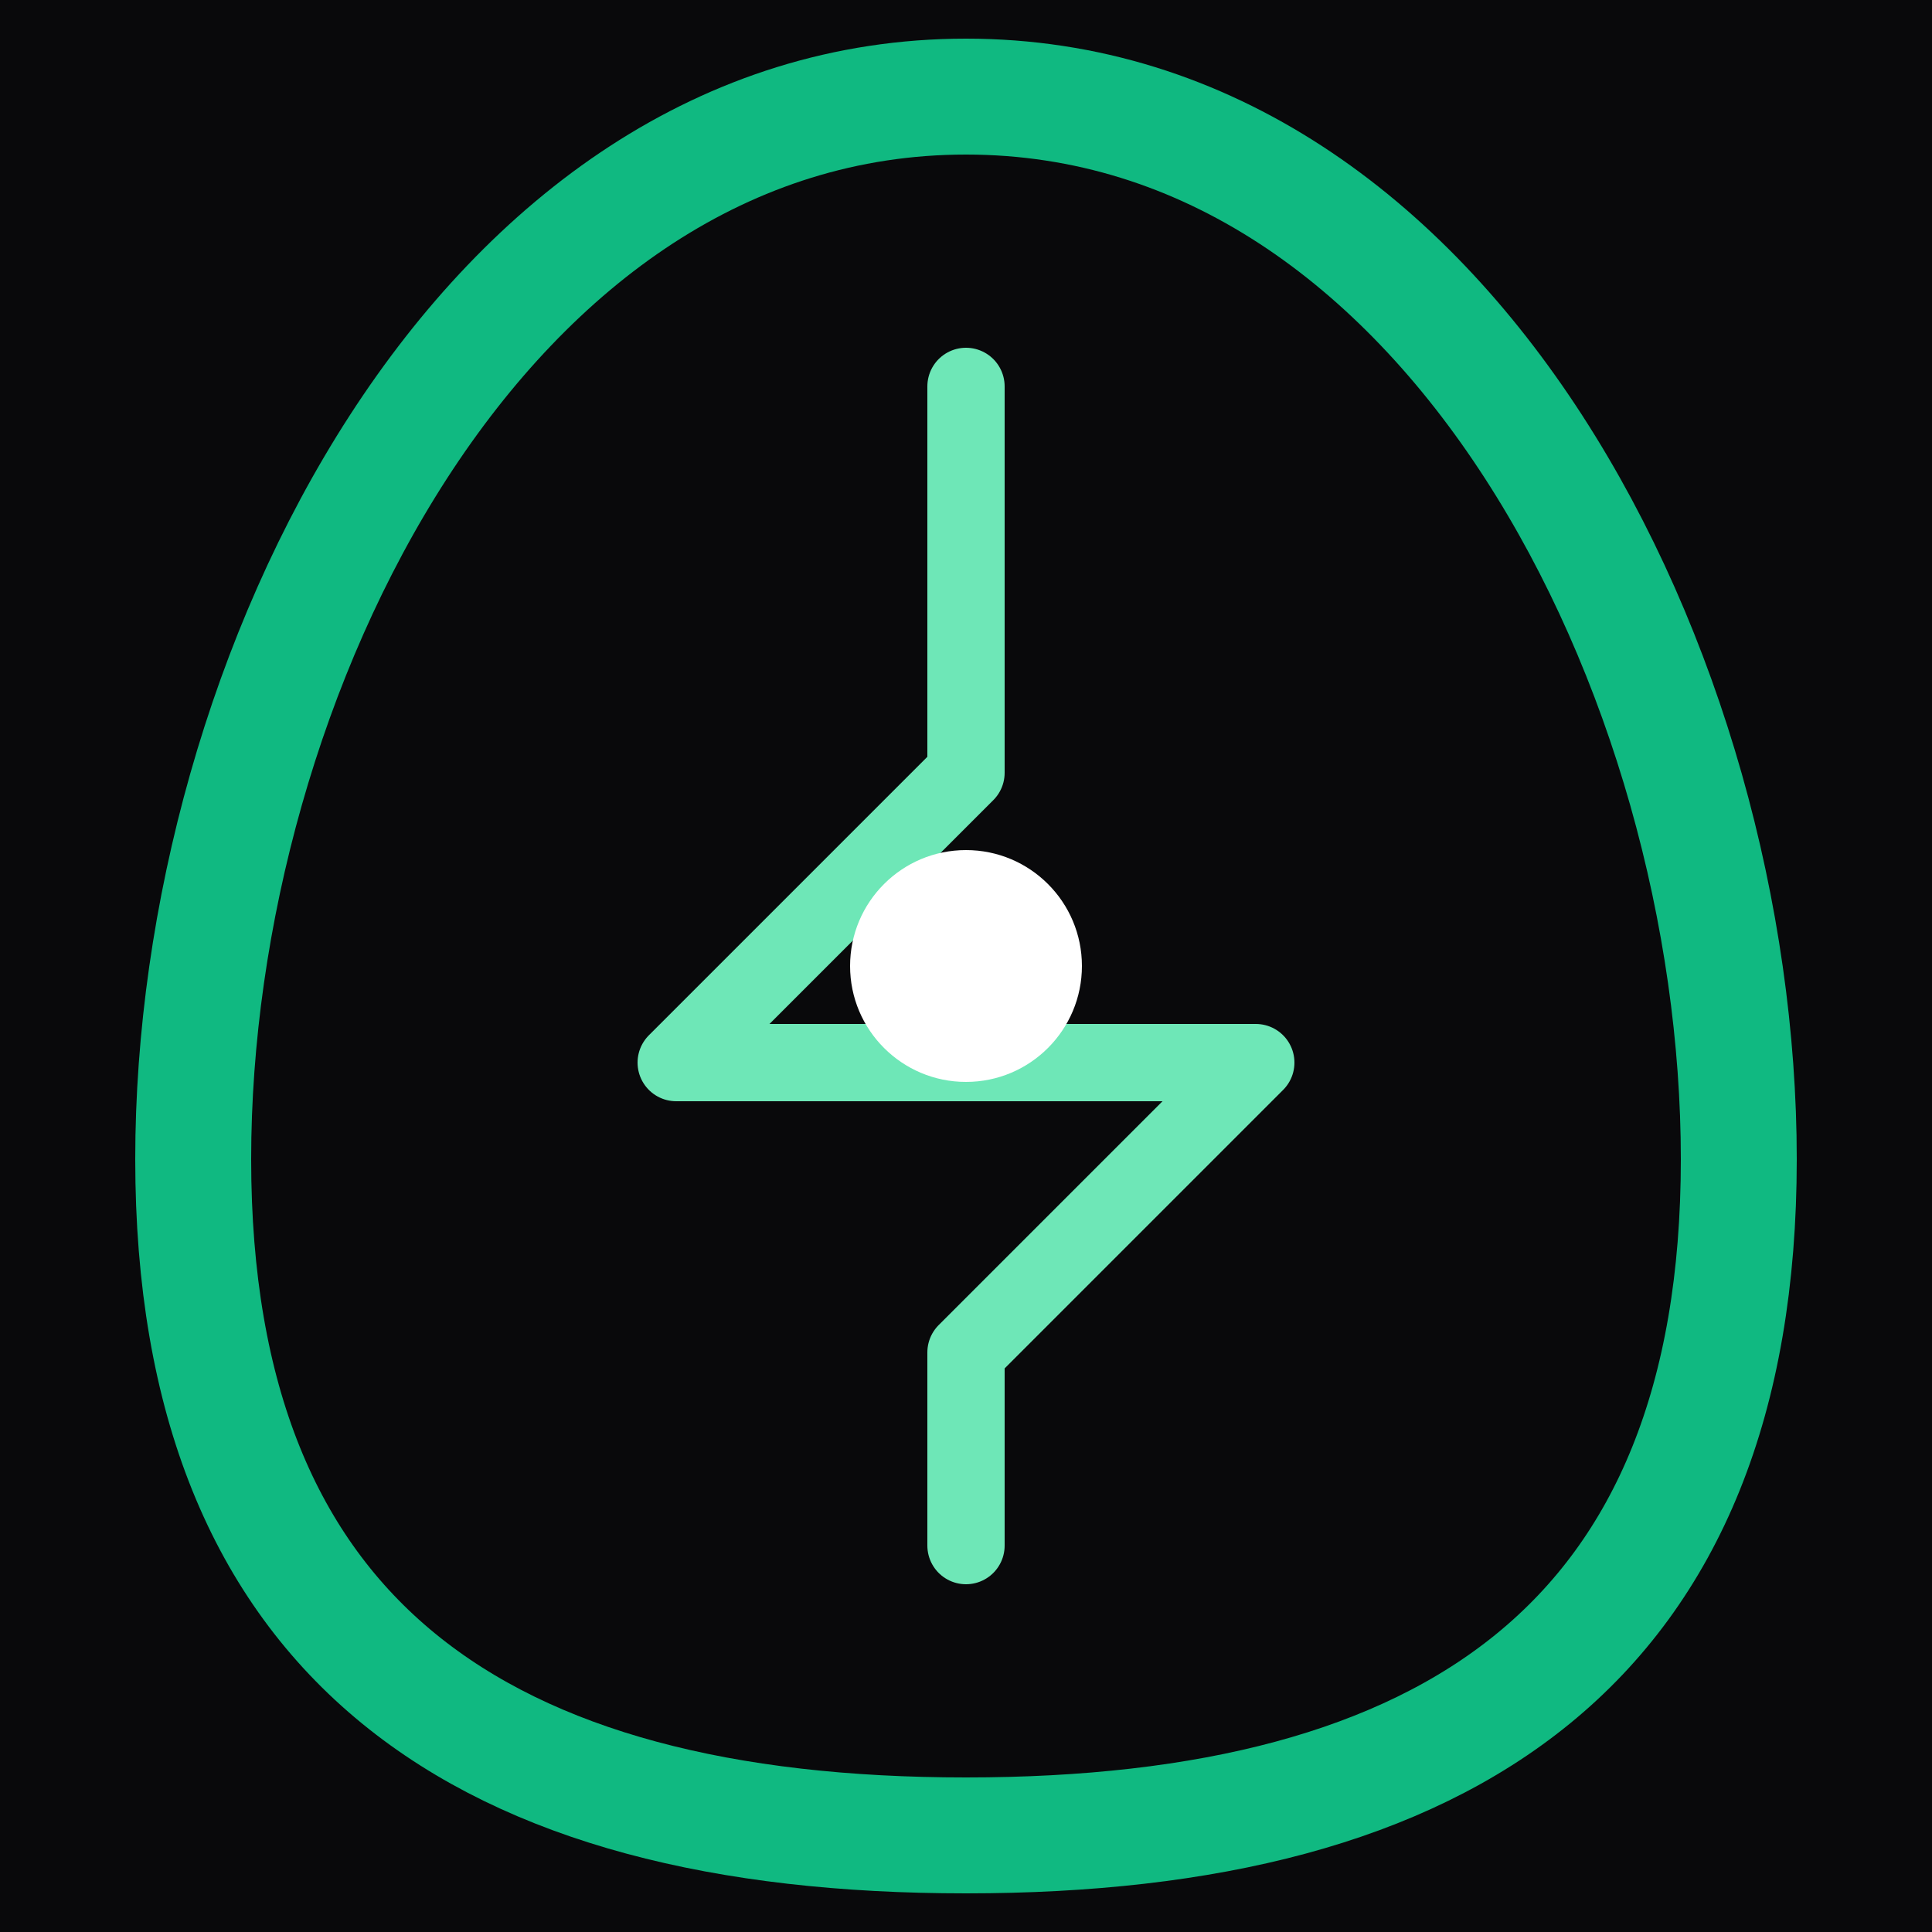
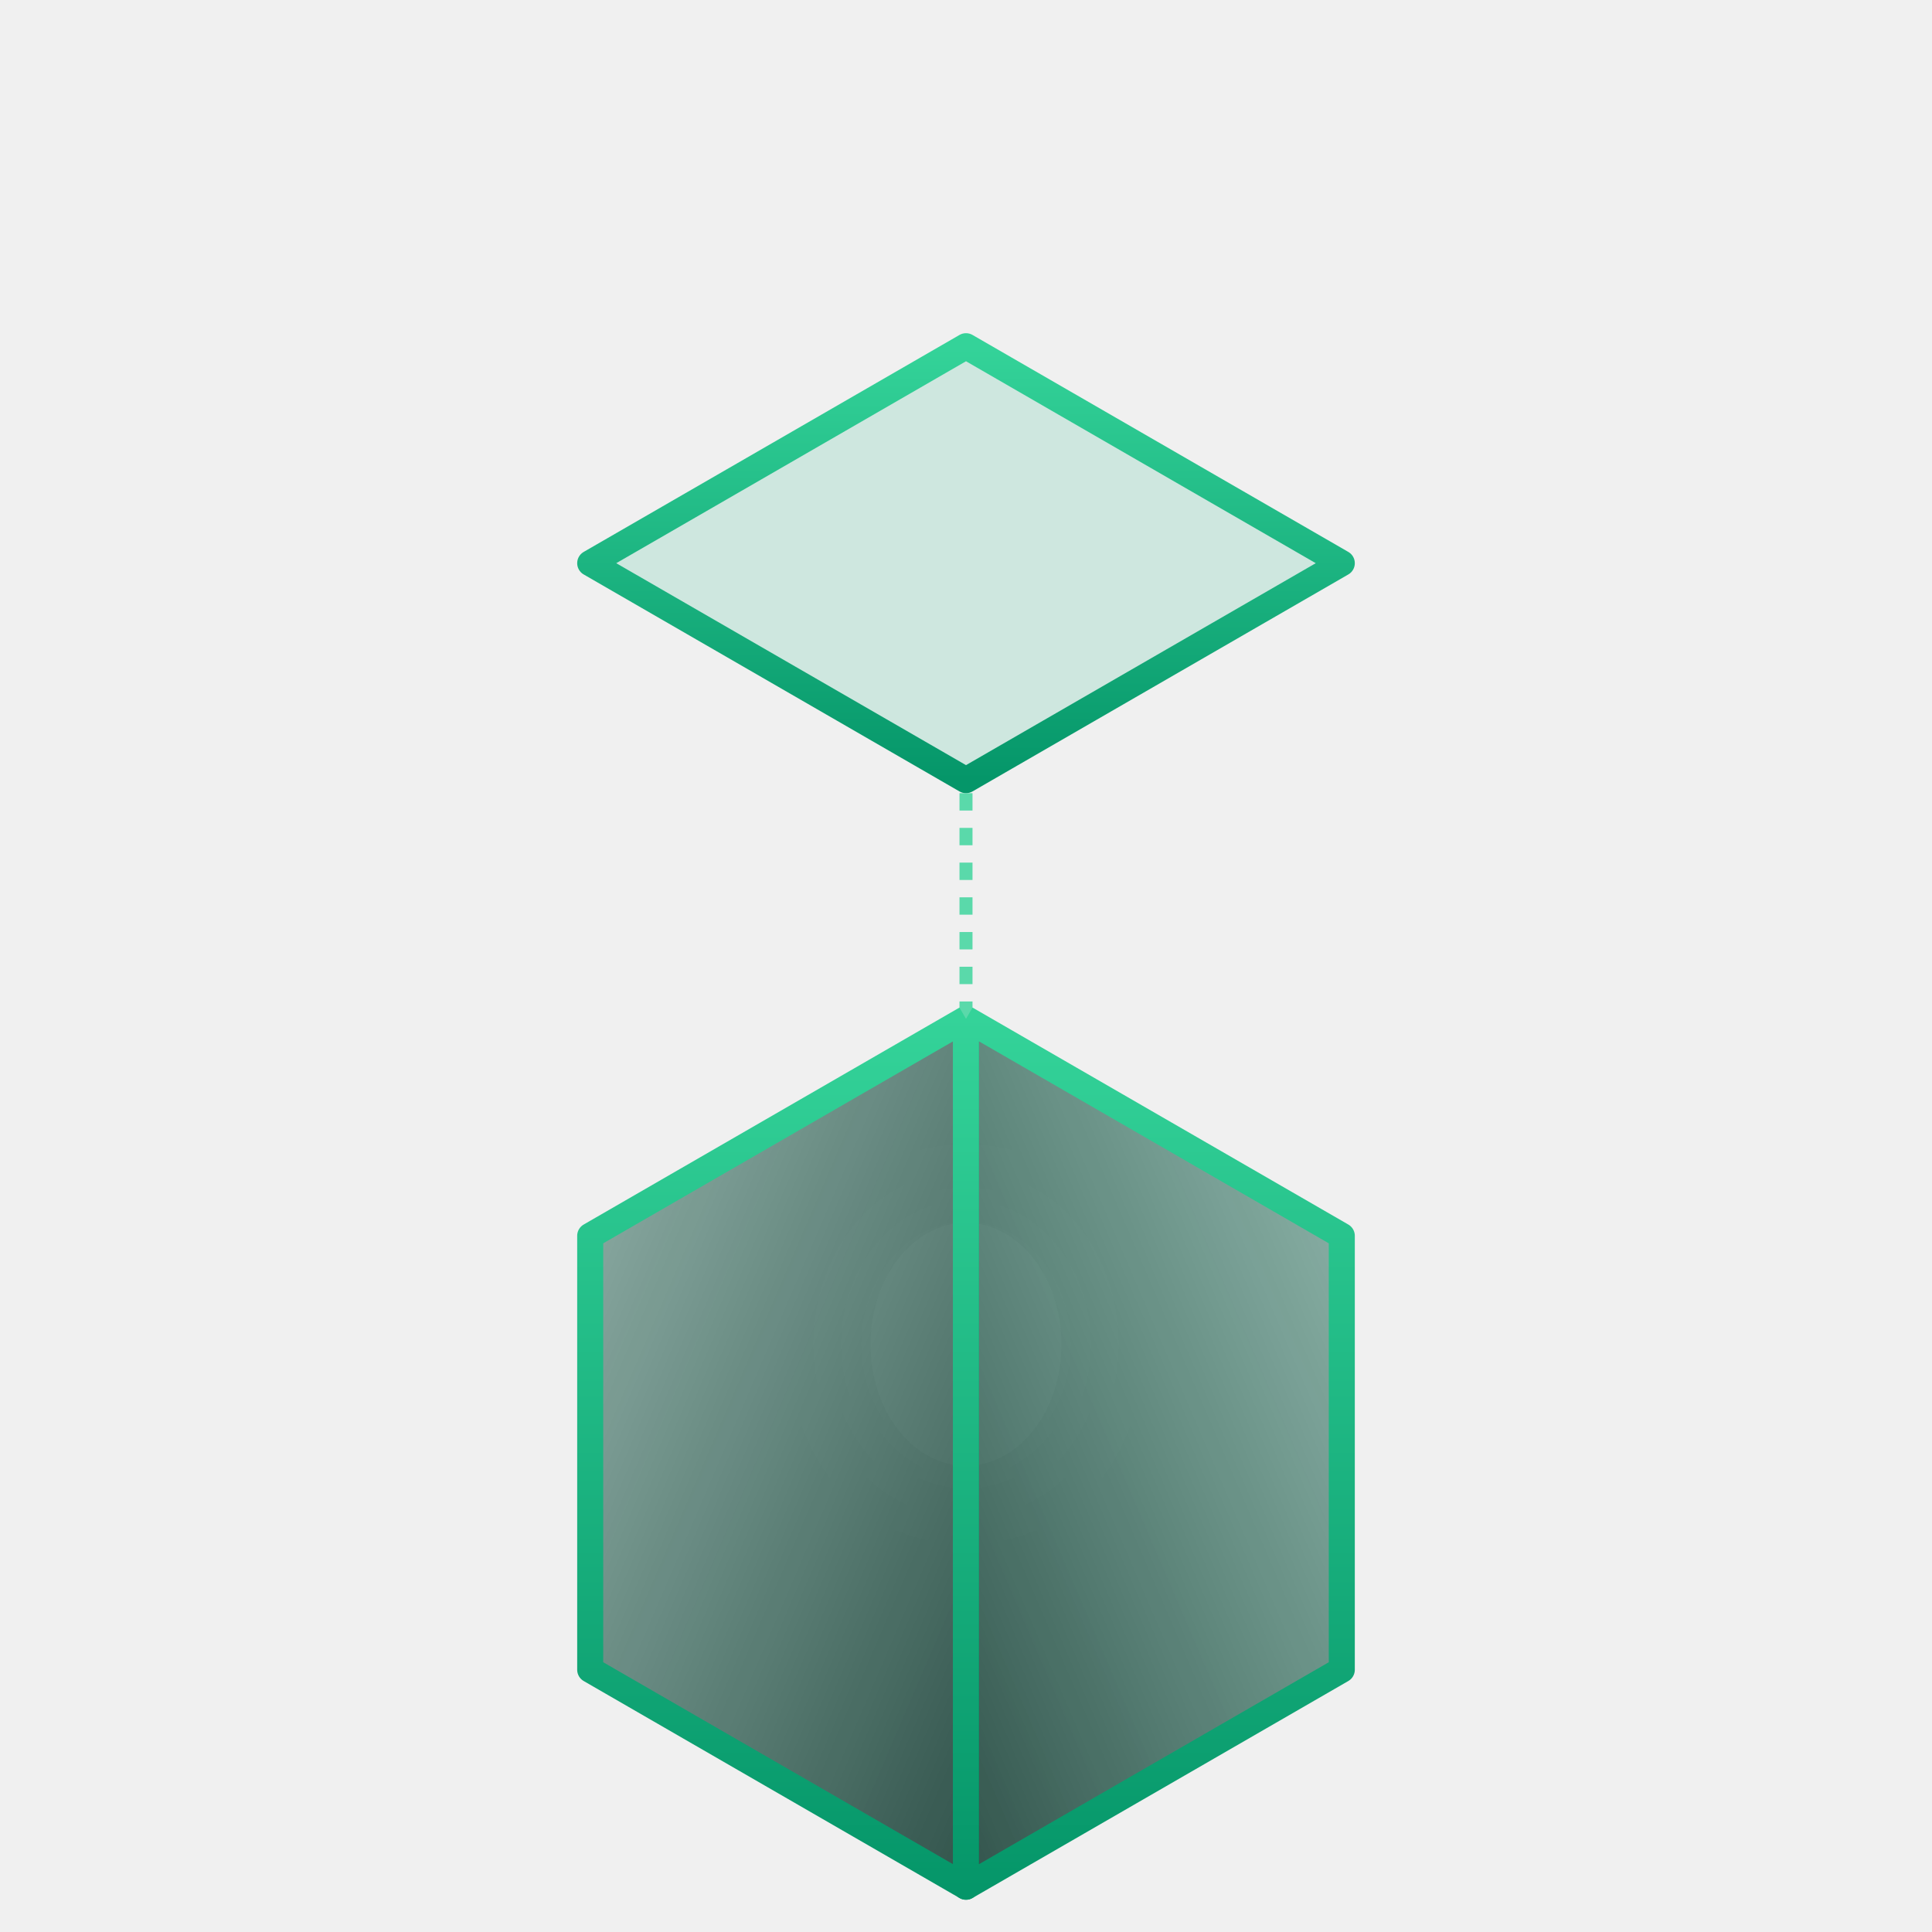
- <svg xmlns="http://www.w3.org/2000/svg" viewBox="0 0 100 100" fill="none">
-   <rect width="100" height="100" fill="#09090b" />
-   <path d="M50 5 C 25 5, 10 35, 10 60 C 10 85, 25 95, 50 95 C 75 95, 90 85, 90 60 C 90 35, 75 5, 50 5 Z" stroke="#10b981" stroke-width="6" stroke-linecap="round" />
-   <path d="M50 20 L 50 40 L 35 55 L 65 55 L 50 70 L 50 80" stroke="#6ee7b7" stroke-width="4" stroke-linecap="round" stroke-linejoin="round" />
-   <circle cx="50" cy="50" r="6" fill="white" />
+ <svg xmlns="http://www.w3.org/2000/svg" width="512" height="512" viewBox="0 0 512 512" fill="none">
+   <defs>
+     <filter id="glow-definitive" x="-50%" y="-50%" width="200%" height="200%">
+       <feGaussianBlur stdDeviation="12" result="blur" />
+       <feComposite in="SourceGraphic" in2="blur" operator="over" />
+     </filter>
+     <linearGradient id="face-left-def" x1="0" y1="0" x2="1" y2="1">
+       <stop offset="0%" stop-color="#064e3b" stop-opacity="0.4" />
+       <stop offset="100%" stop-color="#022c22" stop-opacity="0.8" />
+     </linearGradient>
+     <linearGradient id="face-right-def" x1="1" y1="0" x2="0" y2="1">
+       <stop offset="0%" stop-color="#065f46" stop-opacity="0.4" />
+       <stop offset="100%" stop-color="#022c22" stop-opacity="0.8" />
+     </linearGradient>
+     <linearGradient id="stroke-def" x1="0" y1="0" x2="0" y2="1">
+       <stop offset="0%" stop-color="#34d399" />
+       <stop offset="100%" stop-color="#059669" />
+     </linearGradient>
+   </defs>
+   <g transform="translate(256, 270) scale(1.15)">
+     <ellipse cx="0" cy="75" rx="22" ry="28" fill="white" filter="url(#glow-definitive)">
+       <animate attributeName="opacity" values="0.8;1;0.8" duration="3s" repeatCount="indefinite" />
+       <animate attributeName="ry" values="28;30;28" duration="3s" repeatCount="indefinite" />
+     </ellipse>
+     <path d="M0 0 L-86.6 50 L-86.6 150 L0 200 L0 0" fill="url(#face-left-def)" stroke="url(#stroke-def)" stroke-width="6" stroke-linejoin="round" />
+     <path d="M0 0 L86.6 50 L86.6 150 L0 200 L0 0" fill="url(#face-right-def)" stroke="url(#stroke-def)" stroke-width="6" stroke-linejoin="round" />
+     <line x1="0" y1="0" x2="0" y2="200" stroke="url(#stroke-def)" stroke-width="6" />
+     <g transform="translate(0, -55)">
+       <path d="M0 0 L86.6 -50 L0 -100 L-86.6 -50 Z" fill="#10b981" fill-opacity="0.15" stroke="url(#stroke-def)" stroke-width="6" stroke-linejoin="round">
+         <animateTransform attributeName="transform" type="translate" values="0 0; 0 -8; 0 0" duration="5s" repeatCount="indefinite" />
+       </path>
+     </g>
+     <line x1="0" y1="0" x2="0" y2="-55" stroke="#34d399" stroke-width="3" stroke-dasharray="4 4" opacity="0.8">
+       <animate attributeName="stroke-dashoffset" values="8;0" duration="1s" repeatCount="indefinite" />
+     </line>
+   </g>
</svg>
